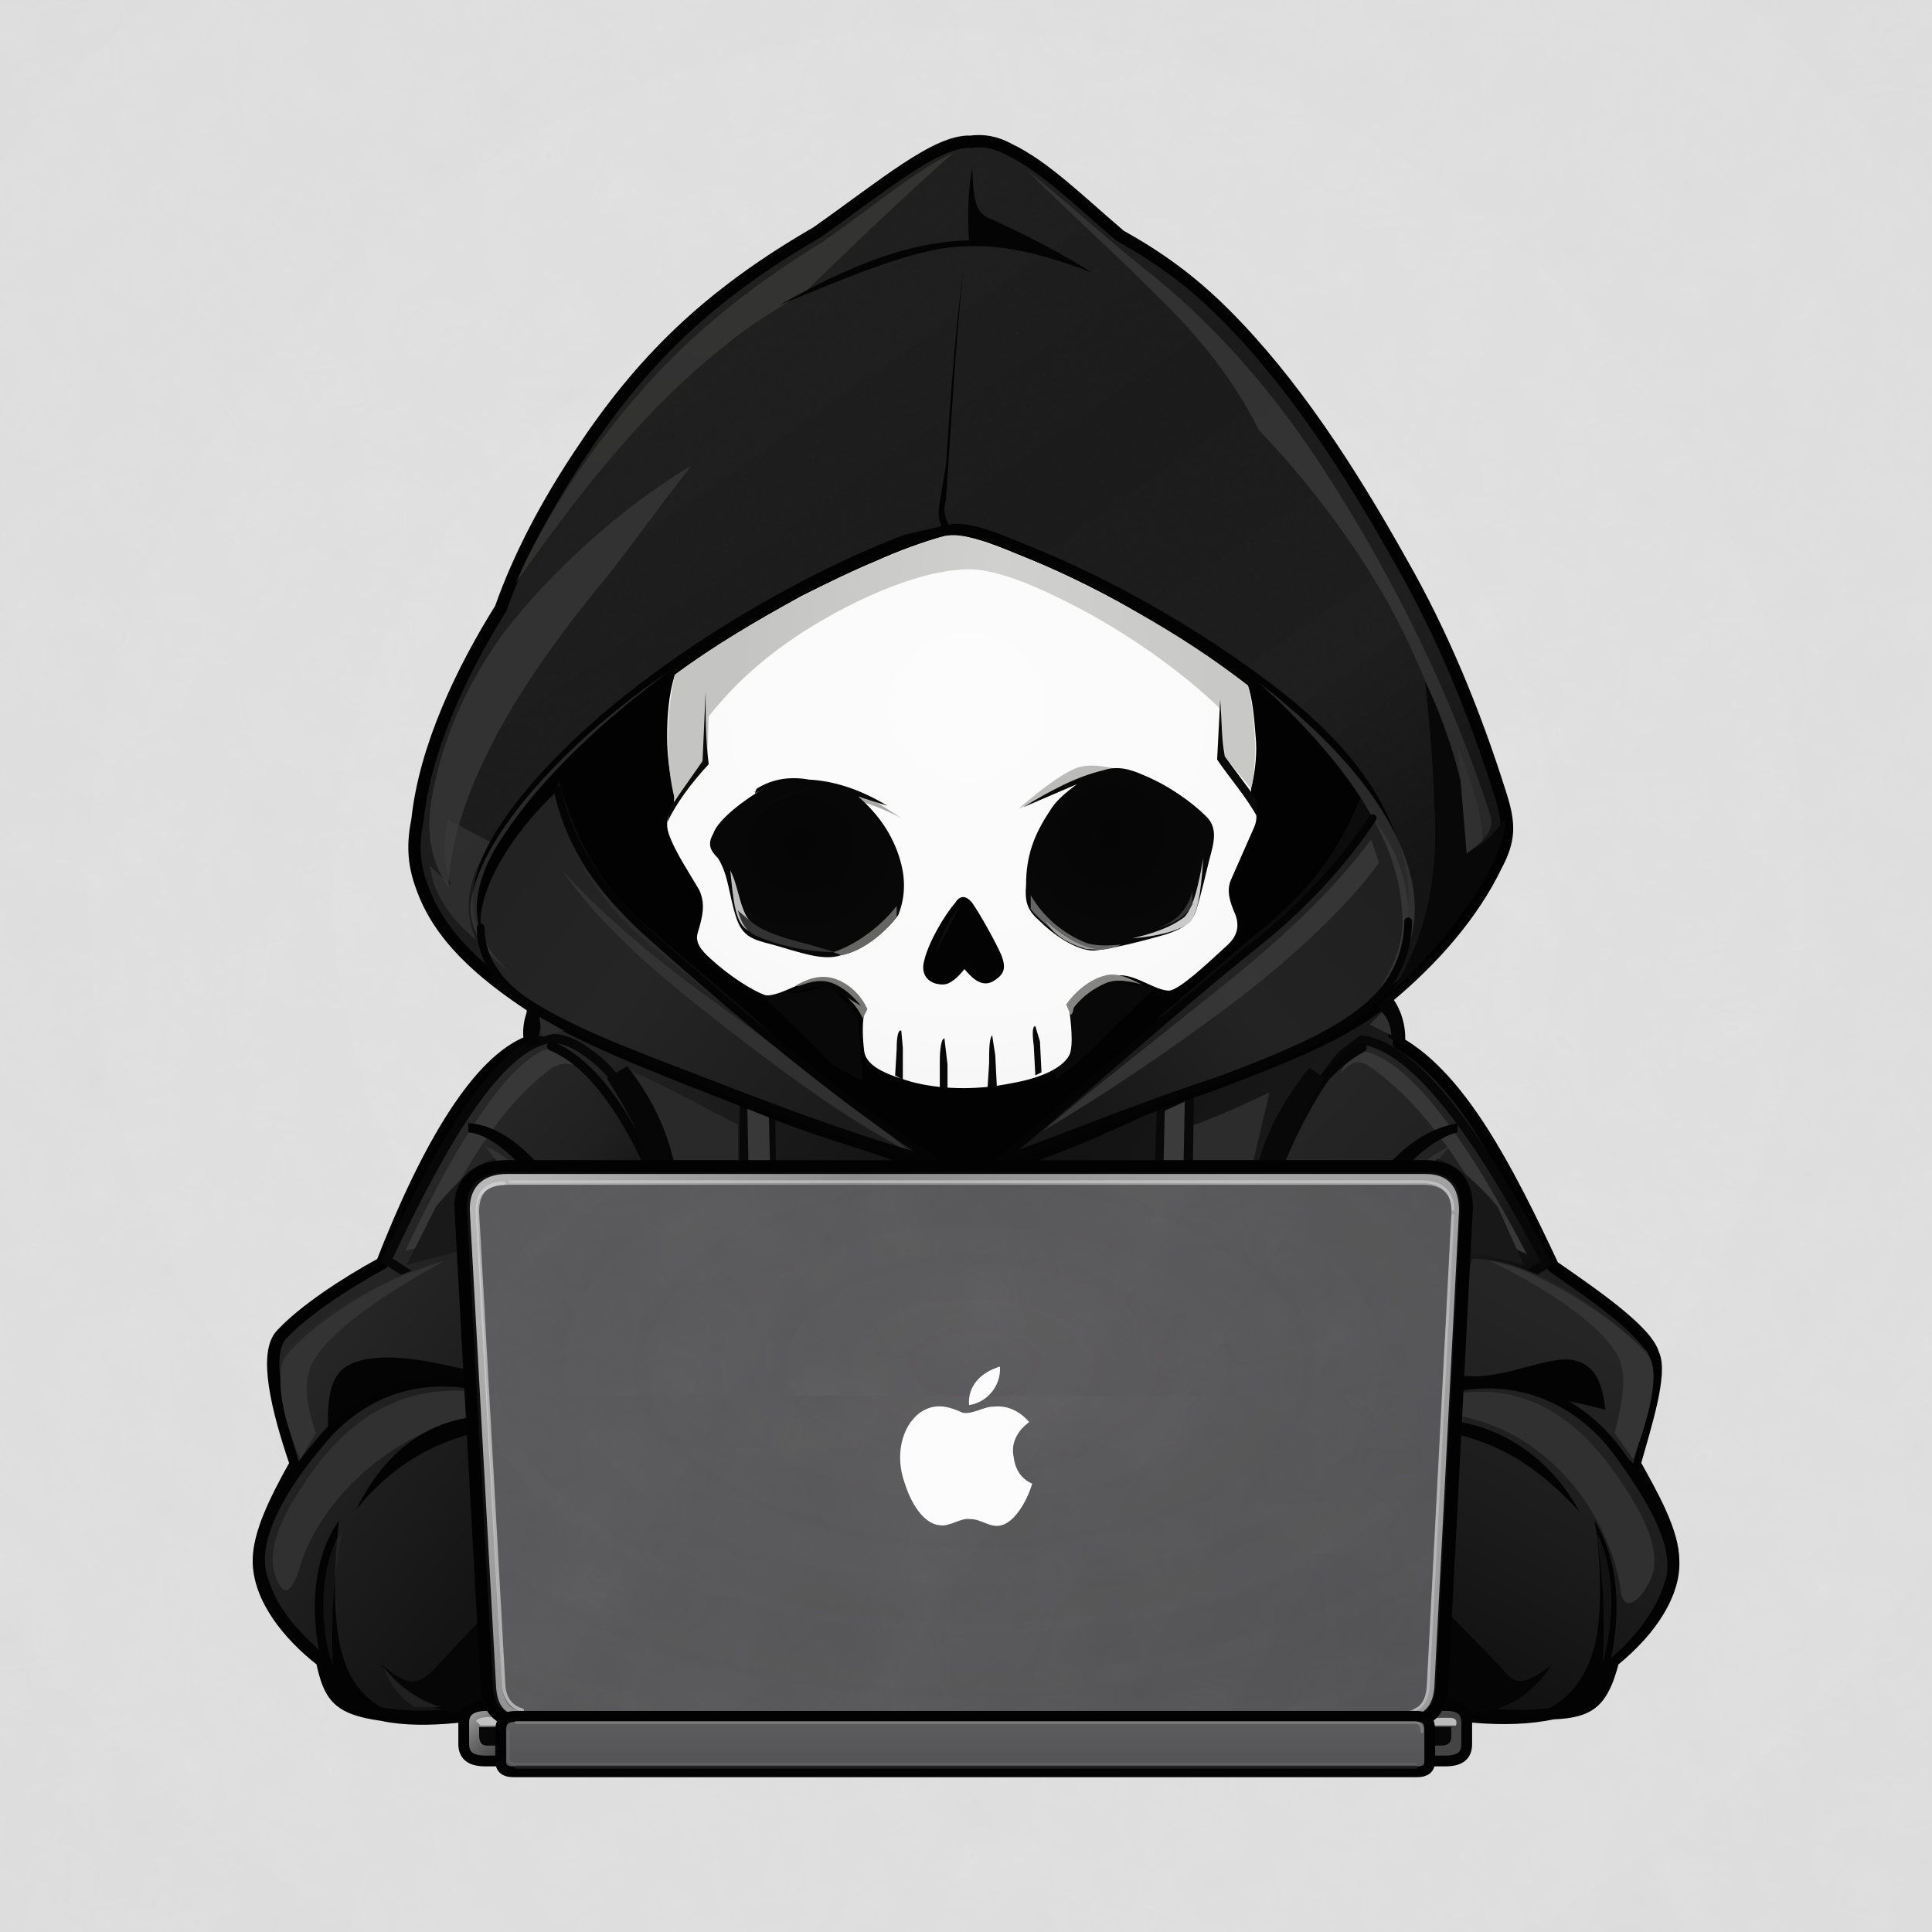
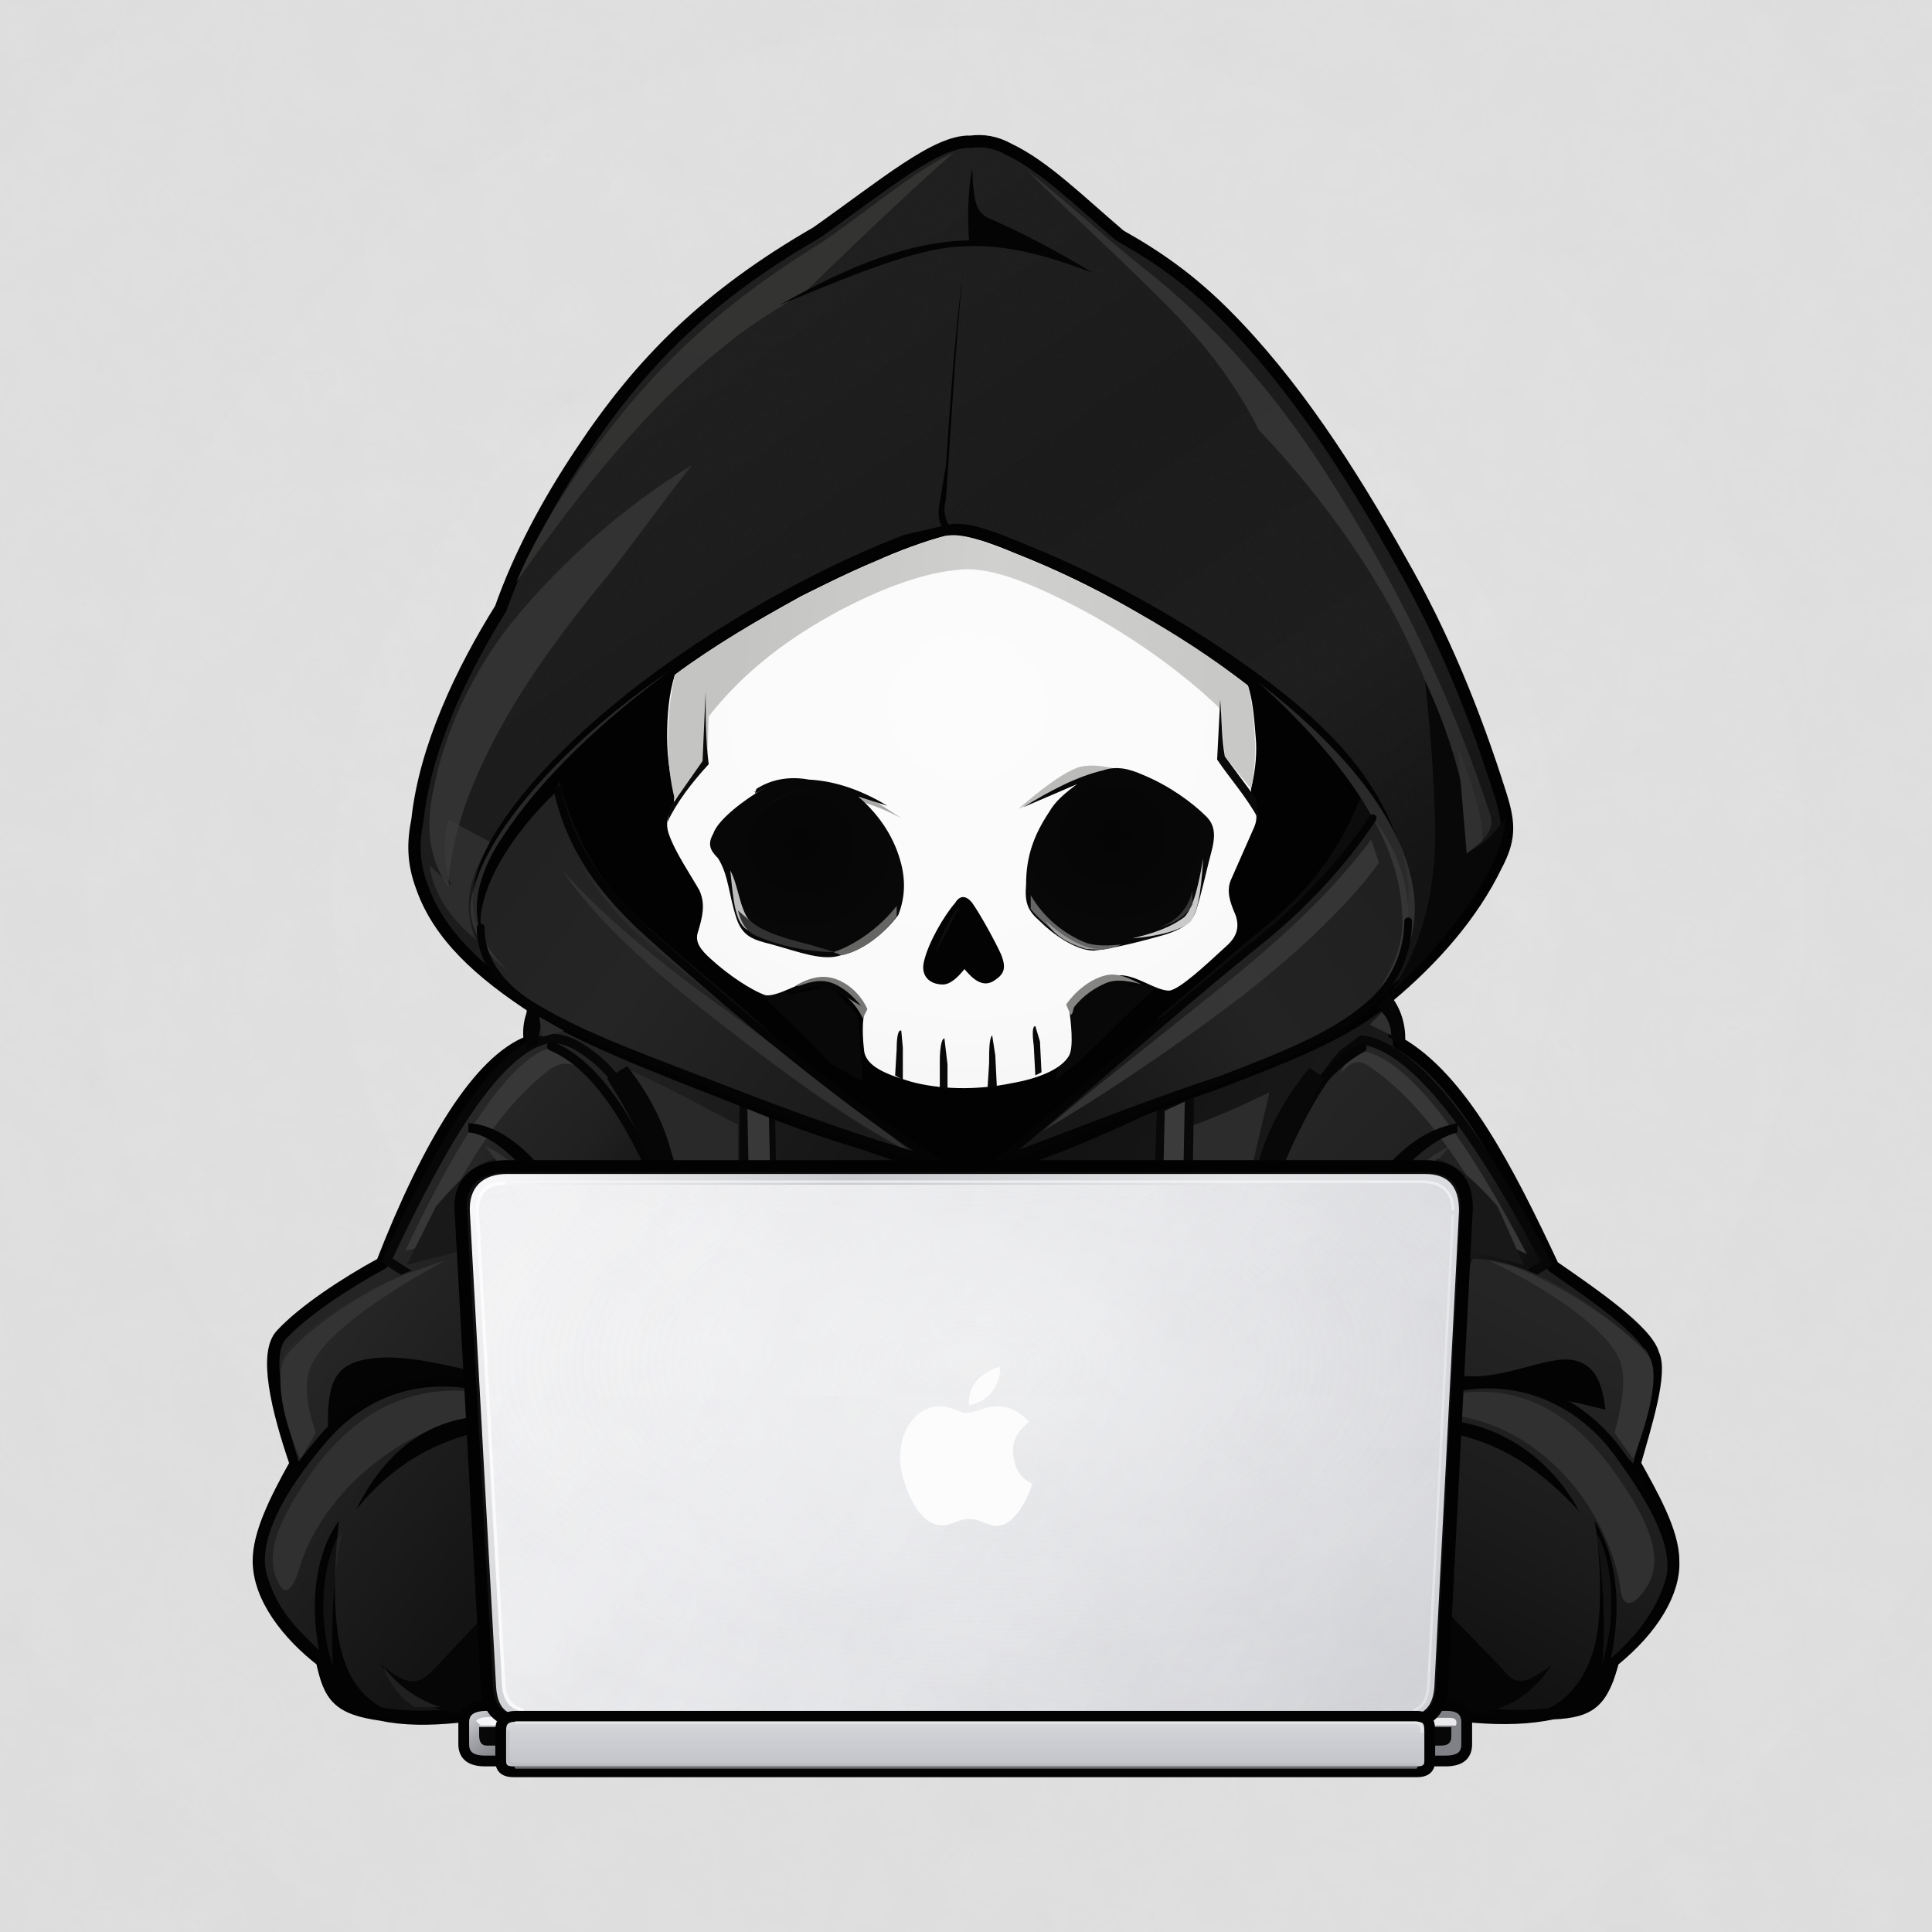
<svg xmlns="http://www.w3.org/2000/svg" width="1254" height="1254" viewBox="0 0 1254 1254" fill="none" role="img" aria-labelledby="art-title art-desc">
  <defs>
    <radialGradient id="paper" cx="49%" cy="46%" r="72%">
      <stop stop-color="#e3e3e3" />
      <stop offset=".7" stop-color="#dfdfdf" />
      <stop offset="1" stop-color="#dedede" />
    </radialGradient>
    <linearGradient id="torso" x1="355" y1="665" x2="830" y2="982" gradientUnits="userSpaceOnUse">
      <stop stop-color="#242424" />
      <stop offset=".5" stop-color="#111111" />
      <stop offset="1" stop-color="#1e1e1e" />
    </linearGradient>
    <linearGradient id="left-shoulder" x1="293" y1="705" x2="424" y2="816" gradientUnits="userSpaceOnUse">
      <stop stop-color="#292929" />
      <stop offset=".53" stop-color="#202020" />
      <stop offset="1" stop-color="#101010" />
    </linearGradient>
    <linearGradient id="right-shoulder" x1="875" y1="698" x2="1001" y2="817" gradientUnits="userSpaceOnUse">
      <stop stop-color="#252525" />
      <stop offset=".61" stop-color="#202020" />
      <stop offset="1" stop-color="#0d0d0d" />
    </linearGradient>
    <linearGradient id="g-left-sleeve" x1="182" y1="907" x2="324" y2="1020" gradientUnits="userSpaceOnUse">
      <stop stop-color="#262626" />
      <stop offset=".62" stop-color="#1b1b1b" />
      <stop offset="1" stop-color="#141414" />
    </linearGradient>
    <linearGradient id="g-right-sleeve" x1="1059" y1="884" x2="954" y2="1082" gradientUnits="userSpaceOnUse">
      <stop stop-color="#252525" />
      <stop offset=".54" stop-color="#1c1c1c" />
      <stop offset="1" stop-color="#121212" />
    </linearGradient>
    <linearGradient id="hood" x1="448" y1="173" x2="790" y2="662" gradientUnits="userSpaceOnUse">
      <stop stop-color="#202020" />
      <stop offset=".42" stop-color="#1b1b1b" />
      <stop offset=".76" stop-color="#1e1e1e" />
      <stop offset="1" stop-color="#141414" />
    </linearGradient>
    <linearGradient id="hood-left-rim" x1="433" y1="189" x2="390" y2="582" gradientUnits="userSpaceOnUse">
      <stop stop-color="#333332" />
      <stop offset=".58" stop-color="#303030" />
      <stop offset="1" stop-color="#282828" />
    </linearGradient>
    <linearGradient id="hood-right-rim" x1="720" y1="152" x2="952" y2="551" gradientUnits="userSpaceOnUse">
      <stop stop-color="#323232" />
      <stop offset=".66" stop-color="#333333" />
      <stop offset="1" stop-color="#272727" />
    </linearGradient>
    <linearGradient id="g-left-lapel" x1="332" y1="557" x2="549" y2="718" gradientUnits="userSpaceOnUse">
      <stop stop-color="#222222" />
      <stop offset=".42" stop-color="#252525" />
      <stop offset="1" stop-color="#1b1b1b" />
    </linearGradient>
    <linearGradient id="g-right-lapel" x1="900" y1="568" x2="699" y2="721" gradientUnits="userSpaceOnUse">
      <stop stop-color="#202020" />
      <stop offset=".5" stop-color="#232323" />
      <stop offset="1" stop-color="#171717" />
    </linearGradient>
    <radialGradient id="bone" cx="51%" cy="31%" r="81%">
      <stop stop-color="#fcfcfc" />
      <stop offset=".67" stop-color="#fafafa" />
      <stop offset="1" stop-color="#f4f4f4" />
    </radialGradient>
    <linearGradient id="bone-rim" x1="479" y1="416" x2="789" y2="454" gradientUnits="userSpaceOnUse">
      <stop stop-color="#c4c4c3" />
      <stop offset=".51" stop-color="#d0d0cf" />
      <stop offset="1" stop-color="#c8c8c7" />
    </linearGradient>
    <radialGradient id="socket" cx="47%" cy="37%" r="73%">
      <stop stop-color="#050505" />
      <stop offset="1" stop-color="#090909" />
    </radialGradient>
    <linearGradient id="metal-rim" x1="316" y1="769" x2="939" y2="1108" gradientUnits="userSpaceOnUse">
-       <stop stop-color="#b7b7b7" />
-       <stop offset=".29" stop-color="#8c8c8d" />
-       <stop offset=".6" stop-color="#a5a5a5" />
-       <stop offset="1" stop-color="#9b9b9b" />
+       <stop stop-color="#f7f7f9" />
+       <stop offset=".29" stop-color="#c9cacd" />
+       <stop offset=".6" stop-color="#e4e5e7" />
+       <stop offset="1" stop-color="#cfd0d4" />
    </linearGradient>
    <linearGradient id="aluminum" x1="369" y1="775" x2="916" y2="1107" gradientUnits="userSpaceOnUse">
-       <stop stop-color="#5b5b5d" />
-       <stop offset=".49" stop-color="#5a595b" />
-       <stop offset="1" stop-color="#555456" />
+       <stop stop-color="#f2f2f4" />
+       <stop offset=".49" stop-color="#e3e4e7" />
+       <stop offset="1" stop-color="#d0d1d5" />
    </linearGradient>
    <radialGradient id="metal-light" cx="51%" cy="34%" r="78%">
-       <stop stop-color="#767578" stop-opacity=".09" />
-       <stop offset="1" stop-color="#333335" stop-opacity=".025" />
+       <stop stop-color="#ffffff" stop-opacity=".42" />
+       <stop offset="1" stop-color="#f2f3f5" stop-opacity=".06" />
    </radialGradient>
    <linearGradient id="base-metal" x1="627" y1="1115" x2="627" y2="1146" gradientUnits="userSpaceOnUse">
-       <stop stop-color="#606062" />
-       <stop offset=".3" stop-color="#5a595b" />
-       <stop offset="1" stop-color="#545456" />
+       <stop stop-color="#dcdde0" />
+       <stop offset=".3" stop-color="#d0d1d5" />
+       <stop offset="1" stop-color="#c3c4c9" />
    </linearGradient>
    <linearGradient id="hinge-metal" x1="303" y1="1110" x2="325" y2="1139" gradientUnits="userSpaceOnUse">
-       <stop stop-color="#a6a6a6" />
-       <stop offset=".5" stop-color="#6e6e6f" />
-       <stop offset="1" stop-color="#444444" />
+       <stop stop-color="#d8d9dc" />
+       <stop offset=".5" stop-color="#a4a5aa" />
+       <stop offset="1" stop-color="#808186" />
    </linearGradient>
    <filter id="paper-grain" x="0" y="0" width="100%" height="100%" color-interpolation-filters="sRGB">
      <feTurbulence type="fractalNoise" baseFrequency=".026" numOctaves="3" seed="18" stitchTiles="stitch" />
      <feColorMatrix type="saturate" values="0" />
      <feComponentTransfer>
        <feFuncA type="linear" slope=".028" />
      </feComponentTransfer>
      <feBlend in="SourceGraphic" mode="soft-light" />
    </filter>
    <filter id="fabric-grain" x="-1%" y="-1%" width="102%" height="102%" color-interpolation-filters="sRGB">
      <feTurbulence type="fractalNoise" baseFrequency=".34" numOctaves="2" seed="11" stitchTiles="stitch" />
      <feColorMatrix type="saturate" values="0" />
      <feComposite in2="SourceGraphic" operator="in" />
      <feComponentTransfer>
        <feFuncA type="linear" slope=".026" />
      </feComponentTransfer>
      <feBlend in="SourceGraphic" mode="soft-light" />
    </filter>
    <filter id="aluminum-grain" x="0" y="0" width="100%" height="100%" color-interpolation-filters="sRGB">
      <feTurbulence type="fractalNoise" baseFrequency=".014" numOctaves="4" seed="7" stitchTiles="stitch" />
      <feColorMatrix type="saturate" values="0" />
      <feComposite in2="SourceGraphic" operator="in" />
      <feComponentTransfer>
        <feFuncA type="linear" slope=".063" />
      </feComponentTransfer>
      <feBlend in="SourceGraphic" mode="soft-light" />
    </filter>
    <path id="lid-face-path" d="M330 769 H924 C936 769 943 775 942 788 L926 1095 C925 1106 920 1111 909 1111 H343 C332 1111 327 1106 326 1095 L310 789 C309 776 315 769 330 769Z" />
    <clipPath id="lid-face-clip">
      <use href="#lid-face-path" />
    </clipPath>
  </defs>
  <g id="background">
    <path d="M0 0H1254V1254H0Z" fill="url(#paper)" filter="url(#paper-grain)" />
  </g>
  <g id="sweatshirt" stroke-linecap="round" stroke-linejoin="round">
    <path id="body-silhouette" d="M357 642 C347 651 342 663 344 676 C311 688 278 743 248 820 C224 833 197 851 183 866 C171 878 180 915 192 950 C178 975 168 996 168 1013 C168 1037 187 1061 209 1078 C214 1101 219 1109 248 1113 C303 1125 404 1091 460 1069 H798 C857 1094 947 1125 1008 1112 C1033 1111 1040 1104 1047 1078 C1073 1057 1087 1033 1086 1013 C1086 994 1072 970 1061 950 C1068 925 1079 891 1073 879 C1069 864 1034 840 1008 822 C978 758 948 700 908 677 C909 663 903 649 892 642Z" fill="url(#torso)" stroke="#020202" stroke-width="8" />
    <path id="left-shoulder-panel" d="M357 674 C324 679 288 739 251 818 L298 848 L443 804 C432 760 412 706 385 686 C375 678 367 674 357 674Z" fill="url(#left-shoulder)" stroke="#070707" stroke-width="6" />
    <path d="M352 682 C323 696 289 757 263 812 L277 808 C300 760 324 719 357 694 C364 689 370 690 378 693 C370 684 361 678 352 682Z" fill="#373737" />
    <path d="M304 729 C322 730 340 743 356 764 L346 766 C331 747 316 736 304 735Z" fill="#030303" />
    <path d="M358 679 C387 691 408 728 422 758" stroke="#050505" stroke-width="6" />
    <path d="M283 783 C297 767 307 756 321 752 L342 769 L310 809 L264 821Z" fill="#191919" />
    <path d="M315 744 C327 749 338 759 345 770 L335 770 C327 759 321 752 315 744Z" fill="#424242" opacity=".5" />
    <path id="right-shoulder-panel" d="M884 675 C920 680 961 739 1004 820 L960 847 L813 806 C827 755 850 708 872 684Z" fill="url(#right-shoulder)" stroke="#070707" stroke-width="6" />
    <path d="M884 682 C917 688 956 747 991 814 L978 808 C950 756 922 714 887 691 C880 687 875 691 870 697 L877 682Z" fill="#373737" />
    <path d="M884 680 C858 694 837 727 822 758" stroke="#050505" stroke-width="6" />
    <path d="M946 729 C925 733 910 745 895 763 L905 766 C920 748 934 738 946 735Z" fill="#040404" />
    <path d="M941 744 C928 750 918 759 910 770 L920 770 C928 759 935 751 941 744Z" fill="#424242" opacity=".46" />
    <path d="M972 783 C958 767 946 756 933 752 L914 770 L943 809 L989 821Z" fill="#181818" />
    <path id="chest-left-fold" d="M405 693 C435 706 461 721 479 730 L479 760 H441 C427 730 417 711 405 693Z" fill="#292929" />
    <path d="M407 692 C426 716 434 738 438 757 L422 757 C415 734 404 716 394 700Z" fill="#060606" />
    <path id="chest-right-fold" d="M824 709 C799 721 782 728 767 733 L768 760 H812Z" fill="#2c2c2c" />
    <path d="M850 693 C831 716 820 740 816 758 L832 758 C840 734 850 714 860 700Z" fill="#080808" />
    <g id="hood-drawstrings">
      <path d="M480 708 L503 718 L504 775 L480 775Z" fill="#080808" />
      <path d="M485 715 L499 722 L500 765 L486 765Z" fill="#383838" />
      <path d="M751 716 L775 706 L774 775 L749 775Z" fill="#080808" />
      <path d="M756 721 L769 715 L768 766 L755 766Z" fill="#3b3b3b" />
    </g>
  </g>
  <g id="sleeves" stroke-linejoin="round" stroke-linecap="round">
    <g id="left-sleeve">
      <path d="M293 817 C254 825 208 853 186 876 C177 887 186 923 194 949 C219 920 258 902 312 899 L313 840Z" fill="url(#g-left-sleeve)" />
      <path d="M289 818 C258 835 218 860 205 881 C194 896 201 918 205 930 L195 947 C184 923 178 894 185 881 C200 861 242 834 269 825Z" fill="#333333" />
      <path d="M307 890 C281 884 252 877 231 884 C216 889 212 902 213 929 C235 909 267 901 310 905Z" fill="#040404" />
      <path d="M309 899 C266 891 231 907 207 937 C184 964 162 1000 171 1025 C178 1048 192 1061 210 1078 C213 1099 221 1107 245 1111 C276 1116 307 1113 333 1101 L336 982Z" fill="url(#g-left-sleeve)" stroke="#030303" stroke-width="6" />
      <path d="M306 903 C257 899 223 924 198 962 C181 987 171 1010 181 1028 C185 1036 190 1032 194 1019 C207 974 253 930 309 919Z" fill="#303030" />
      <path d="M305 920 C272 925 248 946 231 980 C254 952 278 938 308 930Z" fill="#030303" />
      <path d="M220 987 C205 1008 201 1039 207 1071 C211 1093 217 1104 237 1108 L255 1112 C230 1101 224 1083 220 1065 C216 1041 217 1014 220 987Z" fill="#030303" />
      <path d="M218 1000 C207 1024 208 1059 216 1081 C215 1054 216 1022 222 995Z" fill="#363636" opacity=".3" />
      <path d="M247 1080 C264 1094 271 1095 282 1083 L316 1047 L322 1109 C293 1117 267 1108 247 1080Z" fill="#060606" />
      <path d="M249 1082 C258 1094 272 1104 286 1108 L269 1108 C260 1102 253 1094 249 1082Z" fill="#202020" />
    </g>
    <g id="right-sleeve">
      <path d="M956 817 C995 817 1040 851 1068 876 C1078 887 1067 925 1060 950 C1033 920 995 902 946 899 L945 842Z" fill="url(#g-right-sleeve)" />
      <path d="M966 818 C1000 834 1041 860 1051 882 C1057 896 1051 918 1048 930 L1060 947 C1070 921 1078 891 1070 880 C1049 856 1009 832 982 822Z" fill="#343434" />
      <path d="M949 893 C977 896 1005 879 1022 883 C1035 886 1040 897 1042 915 C1015 908 985 902 948 906Z" fill="#030303" />
      <path d="M946 900 C990 892 1028 911 1052 945 C1073 974 1092 1006 1083 1029 C1076 1051 1059 1069 1047 1079 C1043 1101 1035 1107 1011 1111 C985 1115 953 1113 926 1101 L923 982Z" fill="url(#g-right-sleeve)" stroke="#030303" stroke-width="6" />
      <path d="M949 904 C994 899 1026 923 1051 960 C1069 986 1080 1010 1070 1028 C1062 1042 1054 1045 1052 1033 C1049 1008 1035 978 1015 957 C995 936 973 924 947 919Z" fill="#303030" />
      <path d="M948 923 C981 929 1009 951 1025 981 C1001 955 978 939 946 931Z" fill="#030303" />
      <path d="M1035 987 C1049 1010 1052 1039 1047 1069 C1043 1093 1037 1105 1015 1110 L996 1113 C1022 1104 1032 1083 1036 1064 C1040 1043 1039 1011 1035 987Z" fill="#030303" />
      <path d="M1039 1000 C1048 1023 1048 1053 1040 1080 C1042 1056 1041 1025 1036 995Z" fill="#333333" opacity=".32" />
      <path d="M1007 1081 C990 1093 984 1095 975 1083 L941 1048 L933 1109 C964 1116 988 1109 1007 1081Z" fill="#050505" />
    </g>
  </g>
  <g id="hood-crown" stroke-linejoin="round" stroke-linecap="round">
    <path id="hood-outline" d="M630 92 C608 91 574 120 530 151 C459 192 416 235 377 294 C355 327 337 361 325 395 C300 435 276 485 271 532 C268 547 268 560 274 576 C285 607 311 631 348 655 C389 680 450 701 504 723 C546 739 582 749 609 755 L649 755 C687 741 737 721 787 704 C834 686 876 670 901 647 C931 622 956 593 971 562 C980 545 980 535 974 516 C957 462 936 411 909 364 C876 305 839 248 795 204 C773 182 752 167 727 153 C700 130 678 108 655 97 C646 92 638 91 630 92Z" fill="url(#hood)" stroke="#020202" stroke-width="8" filter="url(#fabric-grain)" />
    <path id="crown-left-highlight" d="M619 99 C595 110 567 134 534 157 C464 200 421 242 379 301 C361 327 346 352 335 378 C378 317 420 264 471 224 C489 209 507 199 522 190 C553 160 584 130 619 99Z" fill="url(#hood-left-rim)" />
    <path d="M631 109 C628 126 628 142 629 156 C590 157 552 172 506 198 C550 180 594 161 624 160 C652 158 680 166 709 177 C688 164 667 153 645 143 C634 139 632 134 631 109Z" fill="#040404" />
    <path id="crown-right-highlight" d="M666 110 C695 133 717 154 741 173 C786 208 826 253 860 306 C906 377 943 454 967 528 C971 538 963 546 954 552 C950 507 936 464 915 419 C894 373 858 322 817 279 C801 247 779 219 750 191 C720 161 695 139 666 110Z" fill="url(#hood-right-rim)" />
    <path id="crown-center-seam" d="M625 177 C620 216 617 256 614 302 L610 326 C608 335 610 341 614 346 L618 344 C613 337 612 332 614 324 C617 282 620 225 625 177Z" fill="#030303" />
    <path id="hood-left-edge-light" d="M449 302 C404 329 358 370 326 412 C303 444 288 478 281 514 C276 539 279 558 291 576 C292 551 300 524 312 498 C332 454 362 413 395 373 C413 350 430 326 449 302Z" fill="#323232" />
    <path d="M291 532 C287 548 288 562 293 575 L279 562 C281 580 293 597 309 610 C300 590 304 568 319 547Z" fill="#3a3a3a" opacity=".56" />
    <path id="hood-right-fold-shadow" d="M925 442 C944 482 953 521 955 552 C965 547 972 538 977 531 C978 555 947 604 903 644 C925 611 934 570 931 523 C930 490 927 462 925 442Z" fill="#080808" />
    <path d="M946 484 C958 515 963 534 962 546 L952 554 C950 531 948 506 946 484Z" fill="#303030" />
  </g>
  <g id="hood-interior">
    <path id="hood-opening" d="M614 344 C626 340 645 348 669 358 C728 382 782 415 823 446 C864 477 889 507 902 540 C913 565 916 591 901 617 C881 651 824 681 776 705 C731 727 687 747 650 758 H605 C559 744 507 724 457 702 C401 677 347 648 324 619 C302 594 308 567 326 539 C349 503 390 465 435 433 C483 399 540 368 588 350Z" fill="#020202" stroke="#030303" stroke-width="6" stroke-linejoin="round" />
    <path id="lining-left-recess" d="M363 507 C375 550 392 577 421 602 C450 628 480 651 505 675 C469 658 428 637 400 610 C373 584 355 555 353 530Z" fill="#0c0c0c" />
    <path d="M374 542 C390 576 415 600 444 625 L479 657 C442 634 396 599 374 542Z" fill="#141414" />
    <path id="lining-right-recess" d="M883 518 C867 558 844 584 812 609 L750 662 C789 642 829 618 855 591 C875 570 891 548 895 532Z" fill="#0c0c0c" />
    <path d="M868 560 C847 589 822 611 794 633 L757 664 C796 642 843 609 868 560Z" fill="#161616" />
    <path d="M484 637 C499 650 522 672 540 691 L560 702 L557 659 L539 640 L515 645Z" fill="#080808" />
    <path d="M754 638 C738 651 718 673 699 690 L685 701 L694 653 L715 636 L736 640Z" fill="#080808" />
  </g>
  <g id="skull" stroke-linejoin="round">
    <path id="skull-bone" d="M613 348 C601 351 582 358 569 364 C552 371 534 380 520 387 C491 403 462 420 438 438 C434 451 433 465 433 478 C433 492 435 505 438 515 L437 524 C433 529 432 535 434 541 C438 553 449 569 454 578 C458 587 456 595 453 605 C451 611 454 616 462 623 C473 633 488 643 497 646 C505 647 520 637 531 635 C543 633 556 643 562 654 C559 662 560 675 561 683 C563 692 574 697 591 702 C609 707 633 708 657 703 C674 700 689 694 694 685 C697 679 695 663 694 655 C700 644 714 634 727 633 C738 633 750 643 759 643 C766 642 783 626 795 615 C802 609 805 603 802 594 C798 585 796 578 799 571 L814 537 C817 530 815 525 812 520 L812 512 C815 500 816 488 815 478 C814 465 813 454 810 445 C788 428 759 410 732 394 C709 381 684 369 661 360 C642 352 626 346 613 348Z" fill="url(#bone)" />
    <path id="skull-upper-shadow" d="M438 438 C479 408 527 382 569 364 C591 355 605 350 613 348 C625 345 642 353 661 360 C710 380 767 411 810 445 C814 461 817 491 812 512 L795 491 L792 460 C765 434 730 410 697 393 C666 377 640 367 621 370 C596 372 562 386 533 403 C502 421 478 442 460 465 L459 496 L438 519 C432 495 432 466 438 438Z" fill="url(#bone-rim)" />
    <path id="left-temple-cut" d="M458 449 C458 465 458 481 460 496 C449 508 439 521 433 534 L435 524 L456 494Z" fill="#0a0a0a" />
    <path id="right-temple-cut" d="M792 454 C793 468 793 480 795 491 L815 518 L817 532 C809 517 798 505 790 493Z" fill="#090909" />
    <path d="M489 514 C510 501 544 507 568 520 L585 531 C562 519 544 516 526 515Z" fill="#828281" opacity=".68" />
    <path d="M661 525 C675 513 689 502 700 498 C711 495 724 499 733 501 C708 501 688 512 661 525Z" fill="#9a9a98" opacity=".66" />
    <g id="left-eye-socket">
      <path d="M491 512 C502 505 514 504 525 506 C544 507 561 514 576 523 L557 517 C572 530 581 545 585 561 C588 573 587 584 583 594 C574 606 560 617 546 620 C534 624 519 618 501 613 C489 610 482 608 478 596 C473 581 473 568 466 557 C461 552 459 548 463 541 C466 532 483 519 497 511 L490 515Z" fill="url(#socket)" />
      <path d="M474 565 C479 574 480 589 486 597 C496 608 520 613 537 617 C526 617 499 610 486 604 C477 600 476 584 474 565Z" fill="#bcbcbc" />
      <path d="M486 597 C495 605 509 609 525 613 L542 618 C523 618 503 613 490 607 C484 604 481 599 479 591Z" fill="#323232" />
      <path d="M541 618 C556 613 572 601 582 588 L582 595 C572 608 558 618 546 620Z" fill="#656564" />
      <path d="M489 533 C500 520 514 513 529 513 C513 511 500 518 489 533Z" fill="#090909" />
    </g>
    <g id="right-eye-socket">
      <path d="M664 524 C682 513 699 504 716 500 C725 497 733 499 742 503 C759 510 774 521 783 530 C788 535 789 541 787 550 C783 565 780 580 776 592 C773 600 765 604 755 607 C741 611 721 616 710 617 C698 617 683 606 675 598 C667 591 665 586 666 574 C666 556 671 542 681 527 C685 520 691 515 699 509Z" fill="url(#socket)" />
      <path d="M781 557 C778 574 775 588 769 595 C760 602 748 606 735 609 C750 608 767 604 773 598 C779 589 780 570 781 557Z" fill="#cacaca" />
      <path d="M669 581 C677 595 690 606 705 612 C711 614 719 614 728 613 C719 617 709 618 701 614 C685 607 674 596 669 590Z" fill="#656565" />
      <path d="M679 598 C690 608 702 615 712 616 L705 616 C692 612 683 606 679 598Z" fill="#9b9b9a" />
      <path d="M774 578 C771 590 764 598 752 602 C764 599 770 594 774 587Z" fill="#363636" />
    </g>
    <path id="nasal-cavity" d="M620 586 C623 581 627 581 631 586 C636 593 646 611 650 620 C653 628 652 632 646 636 C638 642 631 635 626 629 C622 634 617 639 612 639 C603 639 597 633 600 623 C603 611 613 594 620 586Z" fill="#030303" />
    <path d="M607 619 C611 606 618 593 623 588 C618 598 612 610 607 619Z" fill="#141414" opacity=".6" />
    <path id="left-cheek-bevel" d="M516 640 C526 634 534 633 541 635 C551 638 559 646 563 655 L560 661 C555 650 545 642 535 639 C529 638 522 640 516 640Z" fill="#777776" />
    <path d="M516 641 C528 636 534 636 540 638 C548 641 554 647 559 653 C552 649 544 643 534 641 C527 640 521 642 516 644Z" fill="#060606" />
    <path id="right-cheek-bevel" d="M695 659 L692 652 C699 642 709 635 718 633 C726 631 735 636 741 639 C731 636 724 636 717 639 C708 643 701 650 695 659Z" fill="#858584" />
    <path d="M697 654 C703 646 711 641 718 638 C726 635 733 637 741 640 C732 638 725 638 719 641 C710 644 703 650 696 658Z" fill="#080808" />
    <g id="tooth-divisions" fill="#080808">
      <path d="M585 669 C583 668 582 673 582 681 L581 698 L586 701 L586 680Z" />
      <path d="M613 674 C611 674 610 681 610 689 L610 706 L615 707 L615 691Z" />
      <path d="M644 672 C642 674 642 682 642 690 L641 706 L647 705 L646 685Z" />
      <path d="M672 666 C670 666 670 671 671 679 L672 698 L676 696 L675 676Z" />
    </g>
  </g>
  <g id="hood-lapels" stroke-linejoin="round" stroke-linecap="round">
    <path id="left-lapel" d="M362 513 C370 550 391 579 421 606 C451 634 487 664 520 690 C550 714 582 740 608 754 C563 742 514 724 465 705 C424 689 383 675 349 655 C326 642 312 624 312 602 C310 578 331 542 362 513Z" fill="url(#g-left-lapel)" />
    <path id="left-opening-edge" d="M434 436 C392 467 352 504 327 542 C311 565 305 589 313 607 C317 617 324 625 331 631 C312 617 301 598 307 579 C317 536 373 477 434 436Z" fill="#3d3d3d" opacity=".66" />
    <path id="left-fold-light" d="M365 565 C391 603 432 637 475 670 C516 702 557 731 593 749 C553 717 511 685 473 657 C428 625 393 596 365 565Z" fill="#3a3a3a" opacity=".66" />
    <path d="M377 561 C389 581 405 600 424 615 L467 650 C440 622 405 599 377 561Z" fill="#323232" opacity=".45" />
    <path id="left-lapel-outline" d="M362 513 C370 550 391 579 421 606 C480 659 553 719 608 754 C560 741 514 724 465 705 C421 688 379 673 349 655 C326 642 312 624 312 602" stroke="#040404" stroke-width="5" />
    <path id="right-lapel" d="M891 531 C872 560 846 588 816 612 C784 638 749 666 717 694 C691 717 668 739 648 754 C696 736 746 716 792 701 C834 685 866 672 888 653 C906 638 914 617 914 598 C915 574 906 549 891 531Z" fill="url(#g-right-lapel)" />
    <path id="right-fold-light" d="M890 545 C862 582 829 612 786 646 C750 675 710 706 677 734 C716 711 759 682 799 652 C844 618 878 584 895 560Z" fill="#3b3b3b" opacity=".78" />
    <path id="right-opening-edge" d="M817 443 C852 470 882 500 900 531 C917 560 924 591 913 617 C908 630 899 642 889 651 C904 631 912 612 910 592 C908 543 871 492 817 443Z" fill="#404040" opacity=".64" />
    <path id="right-lapel-outline" d="M891 531 C872 560 846 588 816 612 C756 660 690 720 648 754 C696 736 746 716 792 701 C834 685 866 672 888 653 C906 638 914 617 914 598" stroke="#040404" stroke-width="5" />
    <path d="M342 652 L352 659 L349 678 L342 680 C341 669 342 659 342 652Z" fill="#040404" />
    <path d="M350 660 L366 669 L352 673Z" fill="#2b2b2b" />
    <path d="M894 653 L902 645 C908 655 911 666 910 678 L901 673 C902 666 899 659 894 653Z" fill="#050505" />
    <path d="M897 657 C901 661 903 667 903 672 L889 665Z" fill="#303030" />
  </g>
  <g id="laptop" stroke-linejoin="round" stroke-linecap="round">
    <g id="hinges">
      <path id="left-hinge" d="M316 1107 H333 L336 1143 H315 C305 1143 301 1139 301 1132 V1118 C301 1110 307 1107 316 1107Z" fill="url(#hinge-metal)" stroke="#030303" stroke-width="7" />
-       <path d="M309 1117 C311 1114 319 1114 326 1115 L327 1120 H312Z" fill="#c2c2c2" />
+       <path d="M309 1117 C311 1114 319 1114 326 1115 L327 1120 H312Z" fill="#f4f4f6" />
      <path d="M311 1121 H325 V1133 H316 C312 1133 311 1130 311 1126Z" fill="#080808" />
      <path id="right-hinge" d="M922 1107 H939 C948 1107 952 1111 952 1118 V1132 C952 1140 947 1143 938 1143 H920Z" fill="url(#hinge-metal)" stroke="#030303" stroke-width="7" />
-       <path d="M930 1115 H941 C945 1115 946 1117 945 1120 H929Z" fill="#bbbbbb" />
+       <path d="M930 1115 H941 C945 1115 946 1117 945 1120 H929Z" fill="#eaeaec" />
      <path d="M930 1121 H942 V1127 C942 1132 939 1133 935 1133 H929Z" fill="#070707" />
    </g>
    <path id="lid-outline" d="M329 757 H925 C943 757 952 766 952 784 L936 1095 C935 1111 927 1118 913 1118 H342 C325 1118 317 1111 316 1095 L299 785 C298 767 310 757 329 757Z" fill="#101010" stroke="#020202" stroke-width="8" />
    <path id="lid-silver-rim" d="M329 762 H925 C940 762 947 770 947 786 L931 1095 C930 1108 924 1114 911 1114 H342 C328 1114 323 1108 322 1095 L305 787 C304 771 313 762 329 762Z" fill="url(#metal-rim)" />
    <use href="#lid-face-path" fill="url(#aluminum)" filter="url(#aluminum-grain)" />
    <use href="#lid-face-path" fill="url(#metal-light)" />
-     <path id="lid-left-specular-edge" d="M327 768 C315 768 309 775 310 789 L327 1095 C328 1103 332 1108 339 1110" stroke="#d4d4d4" stroke-opacity=".71" stroke-width="2.2" />
-     <path id="lid-top-specular-edge" d="M331 767 H923 C936 767 943 774 943 785" stroke="#cecece" stroke-opacity=".65" stroke-width="1.8" />
-     <path id="lid-right-specular-edge" d="M943 789 L927 1096 C926 1104 923 1108 918 1110" stroke="#c7c7c7" stroke-opacity=".59" stroke-width="1.7" />
+     <path id="lid-left-specular-edge" d="M327 768 C315 768 309 775 310 789 L327 1095 C328 1103 332 1108 339 1110" stroke="#ffffff" stroke-opacity=".71" stroke-width="2.2" />
+     <path id="lid-top-specular-edge" d="M331 767 H923 C936 767 943 774 943 785" stroke="#f8f8fa" stroke-opacity=".65" stroke-width="1.8" />
+     <path id="lid-right-specular-edge" d="M943 789 L927 1096 C926 1104 923 1108 918 1110" stroke="#f0f0f2" stroke-opacity=".59" stroke-width="1.7" />
    <g id="apple-logo" fill="#fcfcfc">
      <path id="apple-leaf" d="M629 912 C628 900 636 891 649 887 C650 898 642 910 629 912Z" />
      <path id="apple-body" d="M625 917 C632 918 638 913 645 913 C654 912 662 916 668 923 C660 929 656 937 658 946 C659 954 663 960 670 963 C666 976 658 988 650 990 C643 992 637 986 630 986 C623 985 617 991 610 990 C599 989 591 975 587 962 C581 945 585 926 597 917 C607 910 616 913 625 917Z" />
    </g>
    <g id="laptop-base">
      <path id="base-outline" d="M335 1114 H919 C926 1114 928 1117 928 1123 V1143 C928 1148 925 1150 920 1150 H333 C328 1150 325 1148 325 1143 V1123 C325 1117 328 1114 335 1114Z" fill="url(#base-metal)" stroke="#020202" stroke-width="7" />
-       <path d="M335 1118 H918 C922 1118 923 1120 923 1124" stroke="#999999" stroke-width="1.8" opacity=".55" />
-       <path d="M330 1124 V1141 C330 1144 331 1145 335 1145 H919" stroke="#707071" stroke-width="1.5" opacity=".46" />
-       <path d="M335 1147 H919" stroke="#242424" stroke-width="2" opacity=".7" />
+       <path d="M335 1118 H918 C922 1118 923 1120 923 1124" stroke="#f2f2f4" stroke-width="1.8" opacity=".55" />
+       <path d="M330 1124 V1141 C330 1144 331 1145 335 1145 H919" stroke="#b4b5ba" stroke-width="1.5" opacity=".46" />
+       <path d="M335 1147 H919" stroke="#9a9ba0" stroke-width="2" opacity=".7" />
    </g>
  </g>
</svg>
